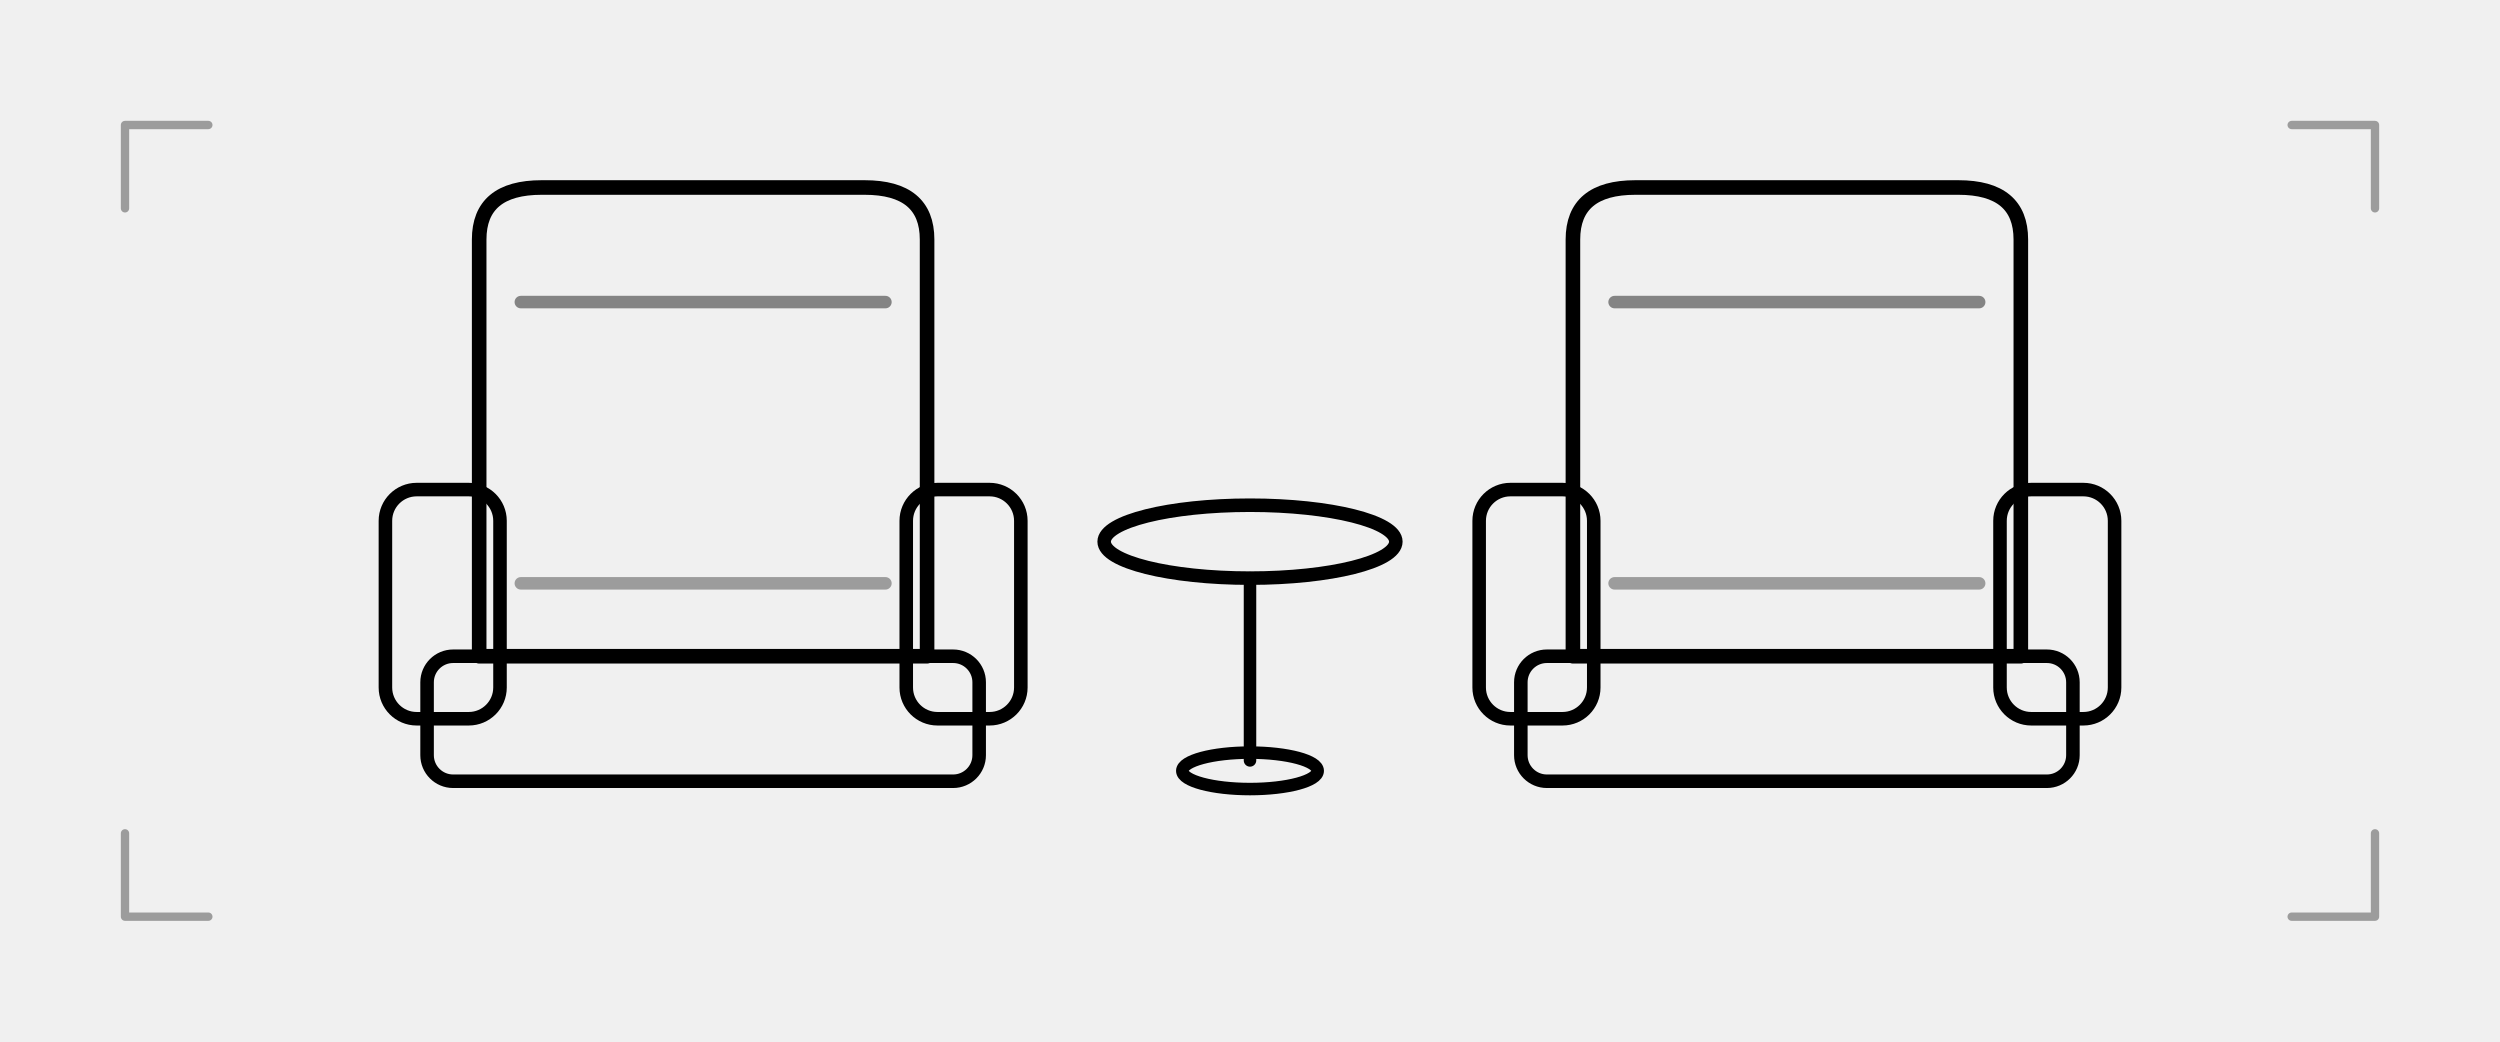
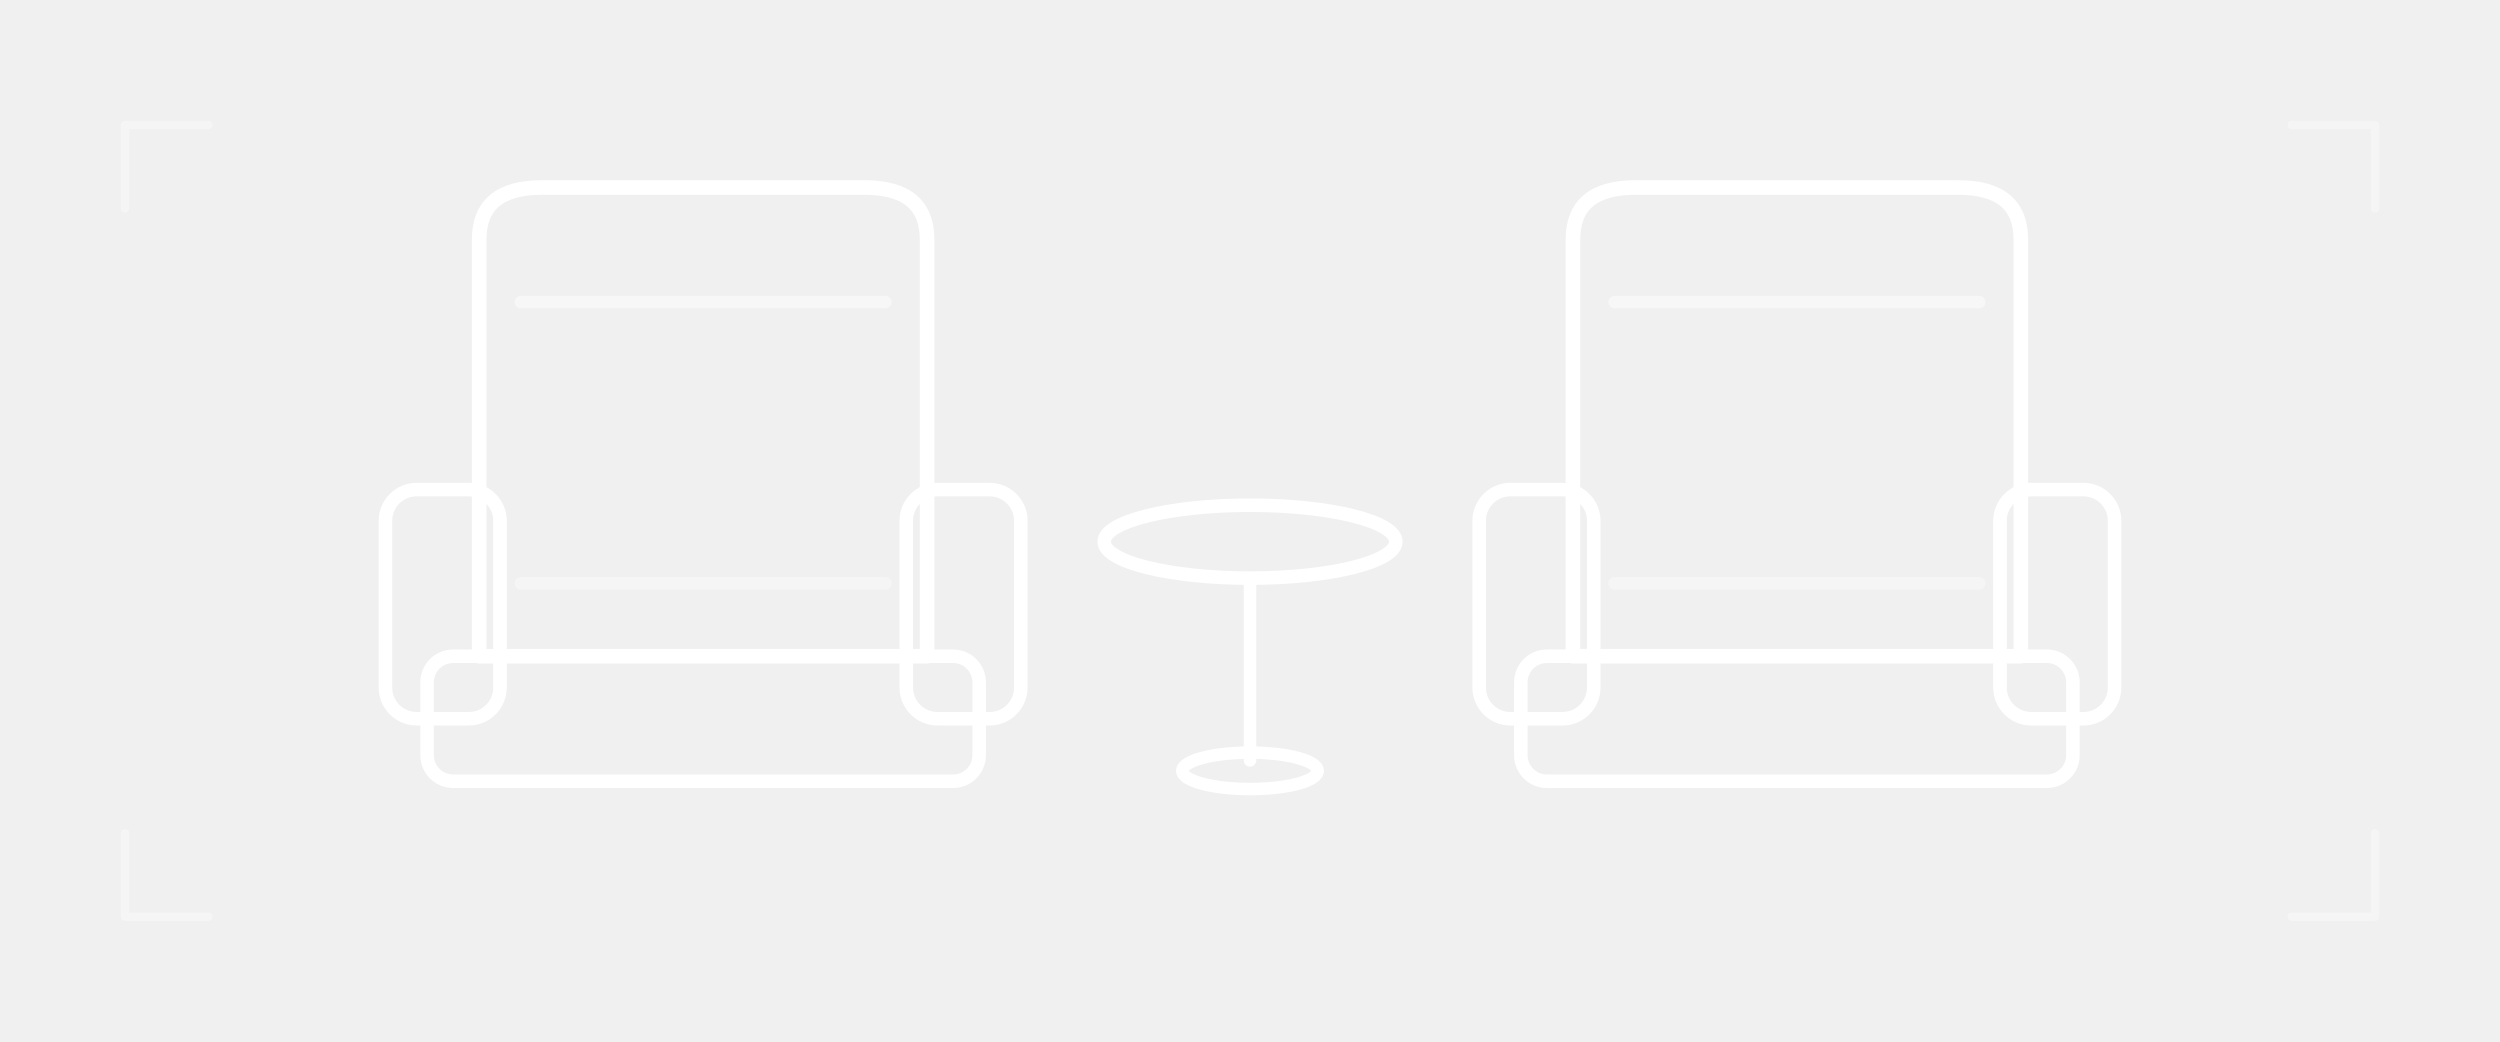
- <svg xmlns="http://www.w3.org/2000/svg" viewBox="0 0 480 200" fill="none" stroke="currentColor" stroke-width="2.4" stroke-linecap="round" stroke-linejoin="round" aria-hidden="true">
+ <svg xmlns="http://www.w3.org/2000/svg" viewBox="0 0 480 200" fill="none" stroke="#FFFFFF" stroke-width="2.4" stroke-linecap="round" stroke-linejoin="round" aria-hidden="true">
  <g opacity="0.35" stroke-width="1.6">
    <path d="M24 24 L40 24 M24 24 L24 40" />
    <path d="M456 24 L440 24 M456 24 L456 40" />
    <path d="M24 176 L40 176 M24 176 L24 160" />
    <path d="M456 176 L440 176 M456 176 L456 160" />
  </g>
  <path d="M92 46 Q92 36 104 36 L166 36 Q178 36 178 46 L178 126 L92 126 Z" stroke-width="2.8" />
  <rect x="74" y="94" width="22" height="44" rx="6" stroke-width="2.6" />
  <rect x="174" y="94" width="22" height="44" rx="6" stroke-width="2.6" />
  <rect x="82" y="126" width="106" height="24" rx="5" stroke-width="2.6" />
  <line x1="100" y1="58" x2="170" y2="58" opacity="0.45" />
  <line x1="100" y1="112" x2="170" y2="112" opacity="0.35" />
  <ellipse cx="240" cy="104" rx="28" ry="7" stroke-width="2.6" />
  <line x1="240" y1="111" x2="240" y2="146" stroke-width="2.4" />
  <ellipse cx="240" cy="148" rx="13" ry="3.5" stroke-width="2.4" />
  <path d="M302 46 Q302 36 314 36 L376 36 Q388 36 388 46 L388 126 L302 126 Z" stroke-width="2.8" />
  <rect x="284" y="94" width="22" height="44" rx="6" stroke-width="2.6" />
  <rect x="384" y="94" width="22" height="44" rx="6" stroke-width="2.6" />
  <rect x="292" y="126" width="106" height="24" rx="5" stroke-width="2.6" />
  <line x1="310" y1="58" x2="380" y2="58" opacity="0.45" />
  <line x1="310" y1="112" x2="380" y2="112" opacity="0.35" />
</svg>
